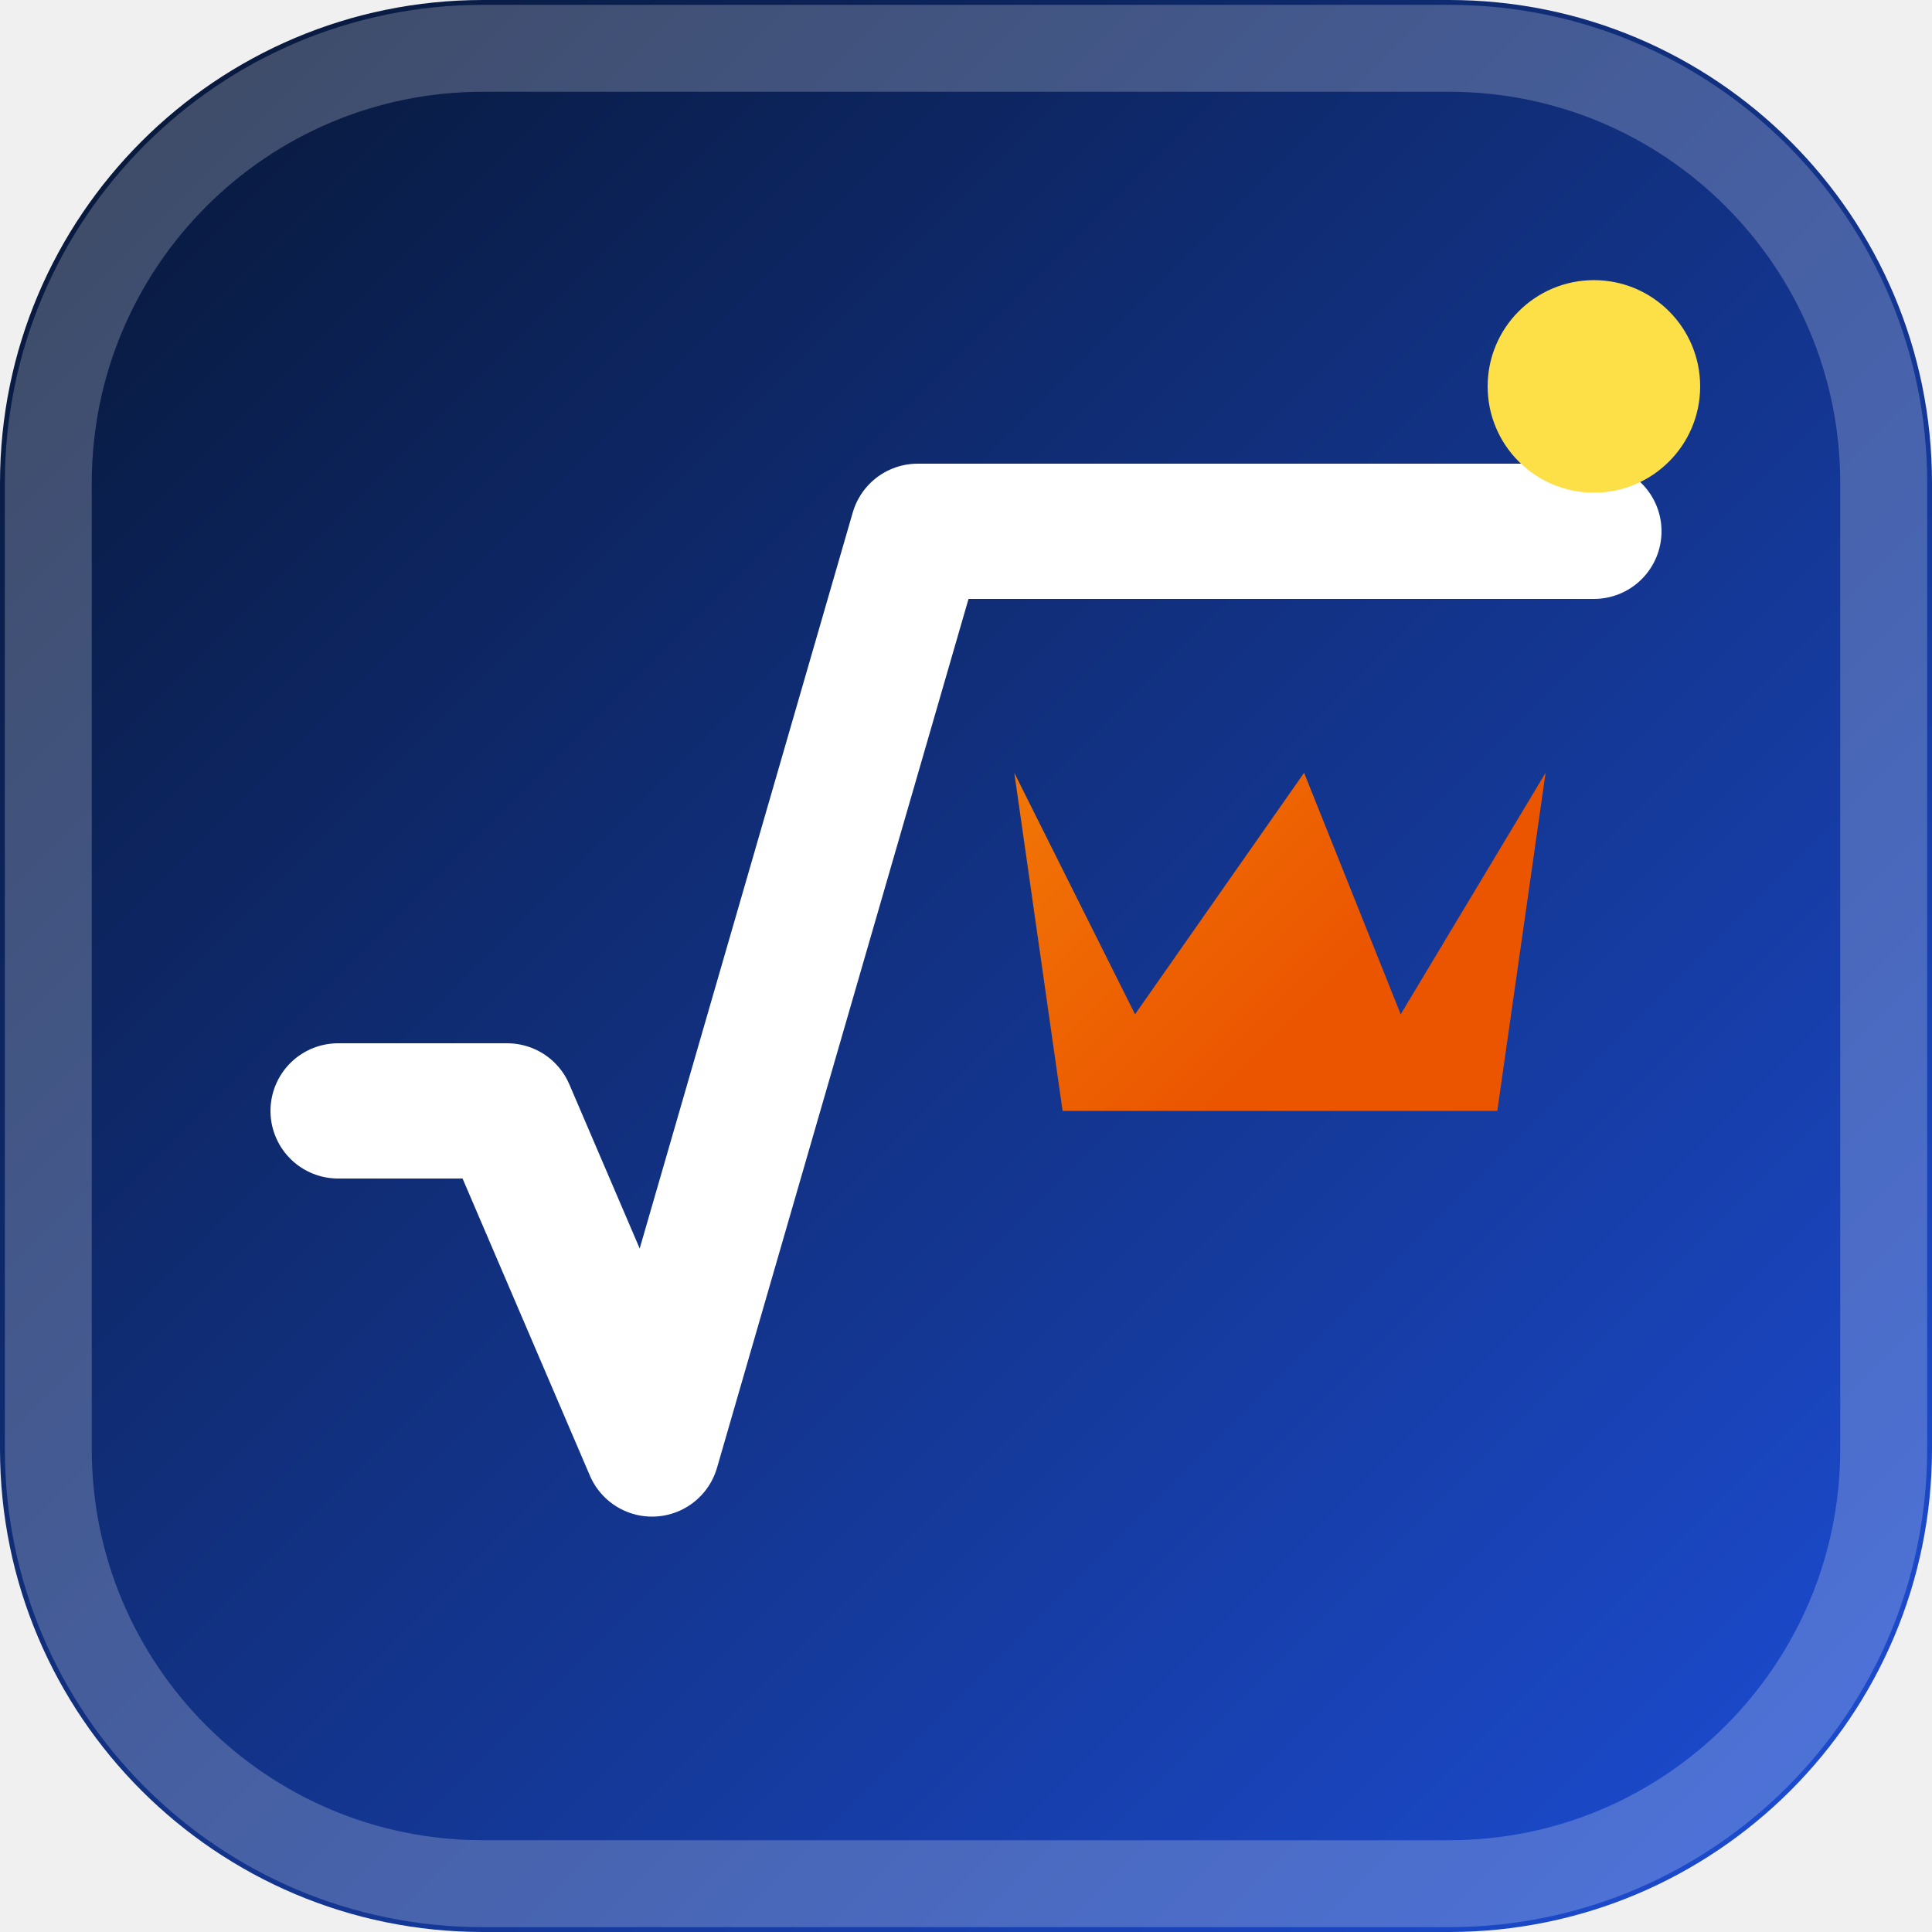
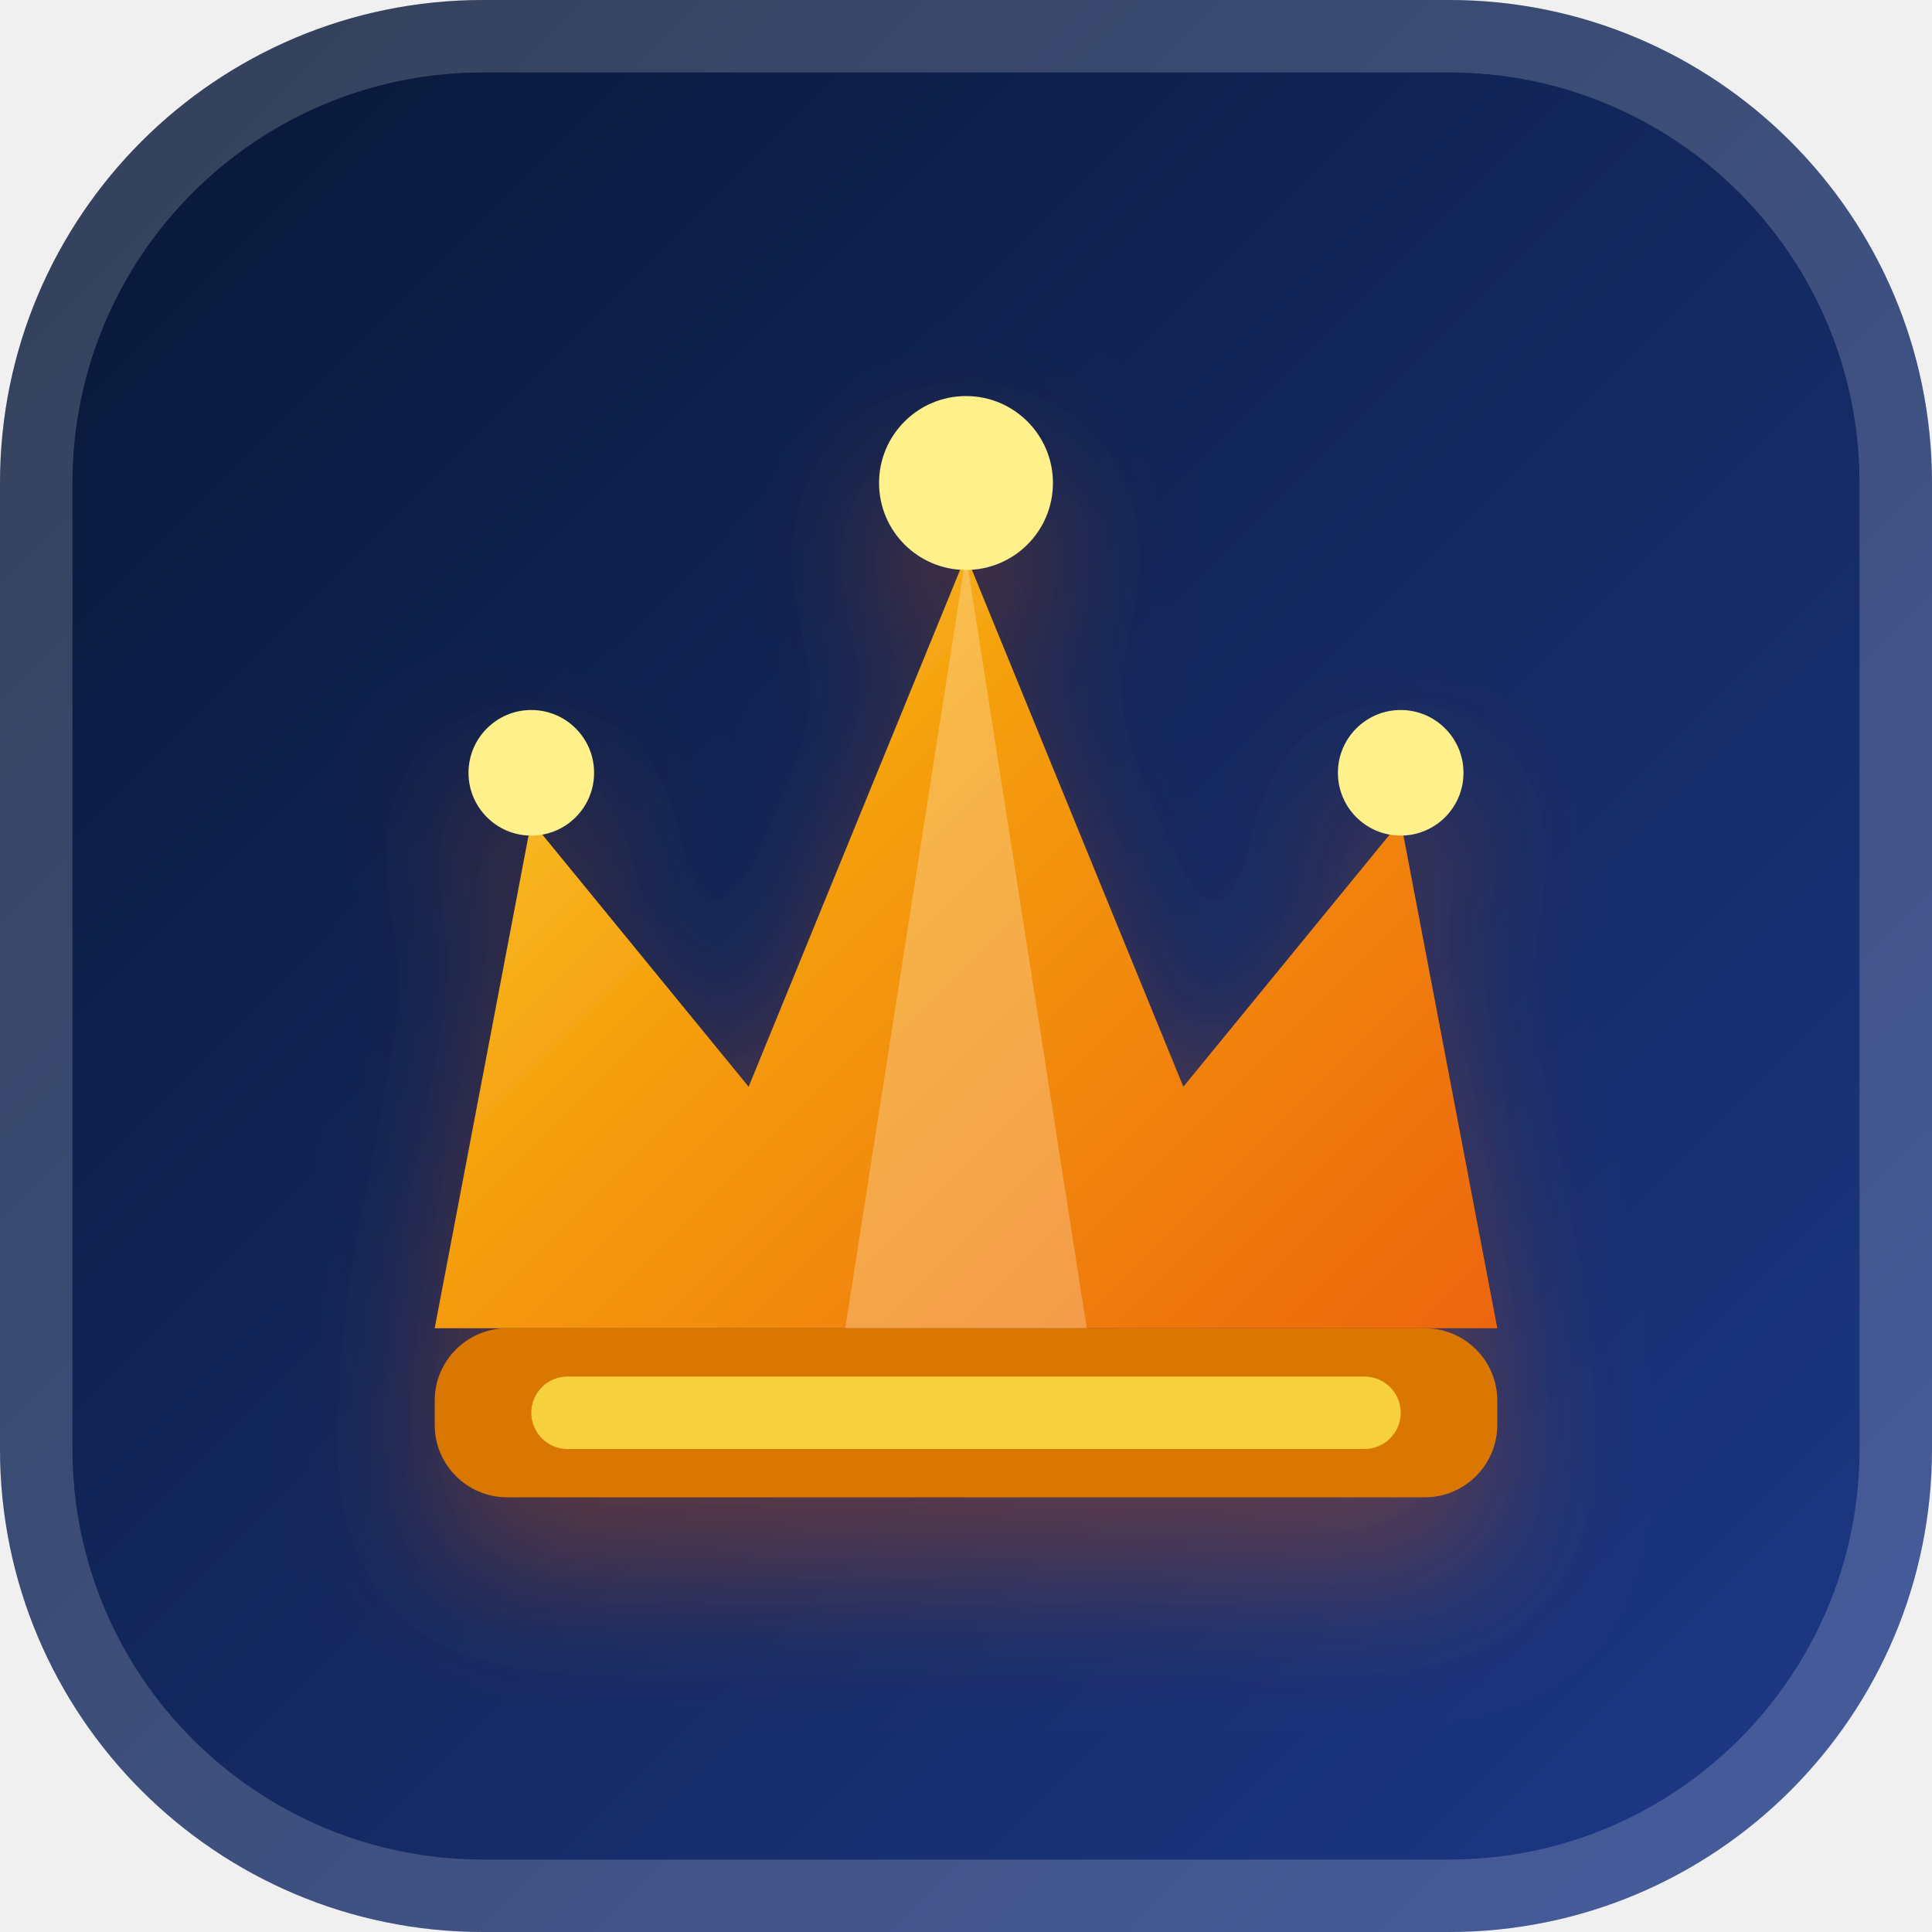
<svg xmlns="http://www.w3.org/2000/svg" viewBox="0 0 40 40" width="40" height="40">
  <defs>
-     <linearGradient id="bg" x1="0" y1="0" x2="40" y2="40" gradientUnits="userSpaceOnUse">
+     <linearGradient id="logoBg" x1="0" y1="0" x2="40" y2="40" gradientUnits="userSpaceOnUse">
      <stop offset="0%" stop-color="#071633" />
-       <stop offset="100%" stop-color="#1d4ed8" />
+       <stop offset="100%" stop-color="#1e3a8a" />
    </linearGradient>
-     <linearGradient id="gold" x1="0" y1="0" x2="24" y2="24" gradientUnits="userSpaceOnUse">
-       <stop offset="0%" stop-color="#fbbf24" />
-       <stop offset="50%" stop-color="#f99d0d" />
-       <stop offset="100%" stop-color="#eb5500" />
+     <linearGradient id="crownGold" x1="8" y1="8" x2="32" y2="32" gradientUnits="userSpaceOnUse">
+       <stop offset="0%" stop-color="#fde047" />
+       <stop offset="40%" stop-color="#f59e0b" />
+       <stop offset="100%" stop-color="#ea580c" />
    </linearGradient>
+     <filter id="softGlow" x="0" y="0" width="40" height="40" filterUnits="userSpaceOnUse">
+       <feDropShadow dx="0" dy="1.5" stdDeviation="1.5" flood-color="#ea580c" flood-opacity="0.35" />
+     </filter>
  </defs>
-   <rect width="40" height="40" rx="10" fill="url(#bg)" />
-   <rect x="1" y="1" width="38" height="38" rx="9" stroke="rgba(255,255,255,0.22)" stroke-width="1.8" fill="none" />
-   <path d="M7 23 L10.5 23 L13.5 30 L19 11 L33 11" stroke="#ffffff" stroke-width="2.8" stroke-linecap="round" stroke-linejoin="round" fill="none" />
-   <path d="M21 16 L23.5 21 L27 16 L29 21 L32 16 L31 23 H22 Z" fill="url(#gold)" />
-   <circle cx="33" cy="8" r="2.2" fill="#fde047" />
+   <rect width="40" height="40" rx="10" fill="url(#logoBg)" />
+   <rect x="0.75" y="0.75" width="38.5" height="38.5" rx="9.25" stroke="rgba(255,255,255,0.18)" stroke-width="1.5" fill="none" />
+   <g filter="url(#softGlow)">
+     <path d="M9 27.5 L11 17 L15.5 22.5 L20 11.5 L24.5 22.5 L29 17 L31 27.5 Z" fill="url(#crownGold)" />
+     <rect x="9" y="27.5" width="22" height="3.5" rx="1.5" fill="#d97706" />
+     <rect x="11" y="28.5" width="18" height="1.5" rx="0.75" fill="#fde047" opacity="0.85" />
+     <path d="M20 11.5 L17.5 27.5 H22.5 Z" fill="#ffffff" opacity="0.25" />
+     <circle cx="20" cy="10" r="1.8" fill="#fef08a" />
+     <circle cx="11" cy="16" r="1.3" fill="#fef08a" />
+     <circle cx="29" cy="16" r="1.3" fill="#fef08a" />
+   </g>
</svg>
